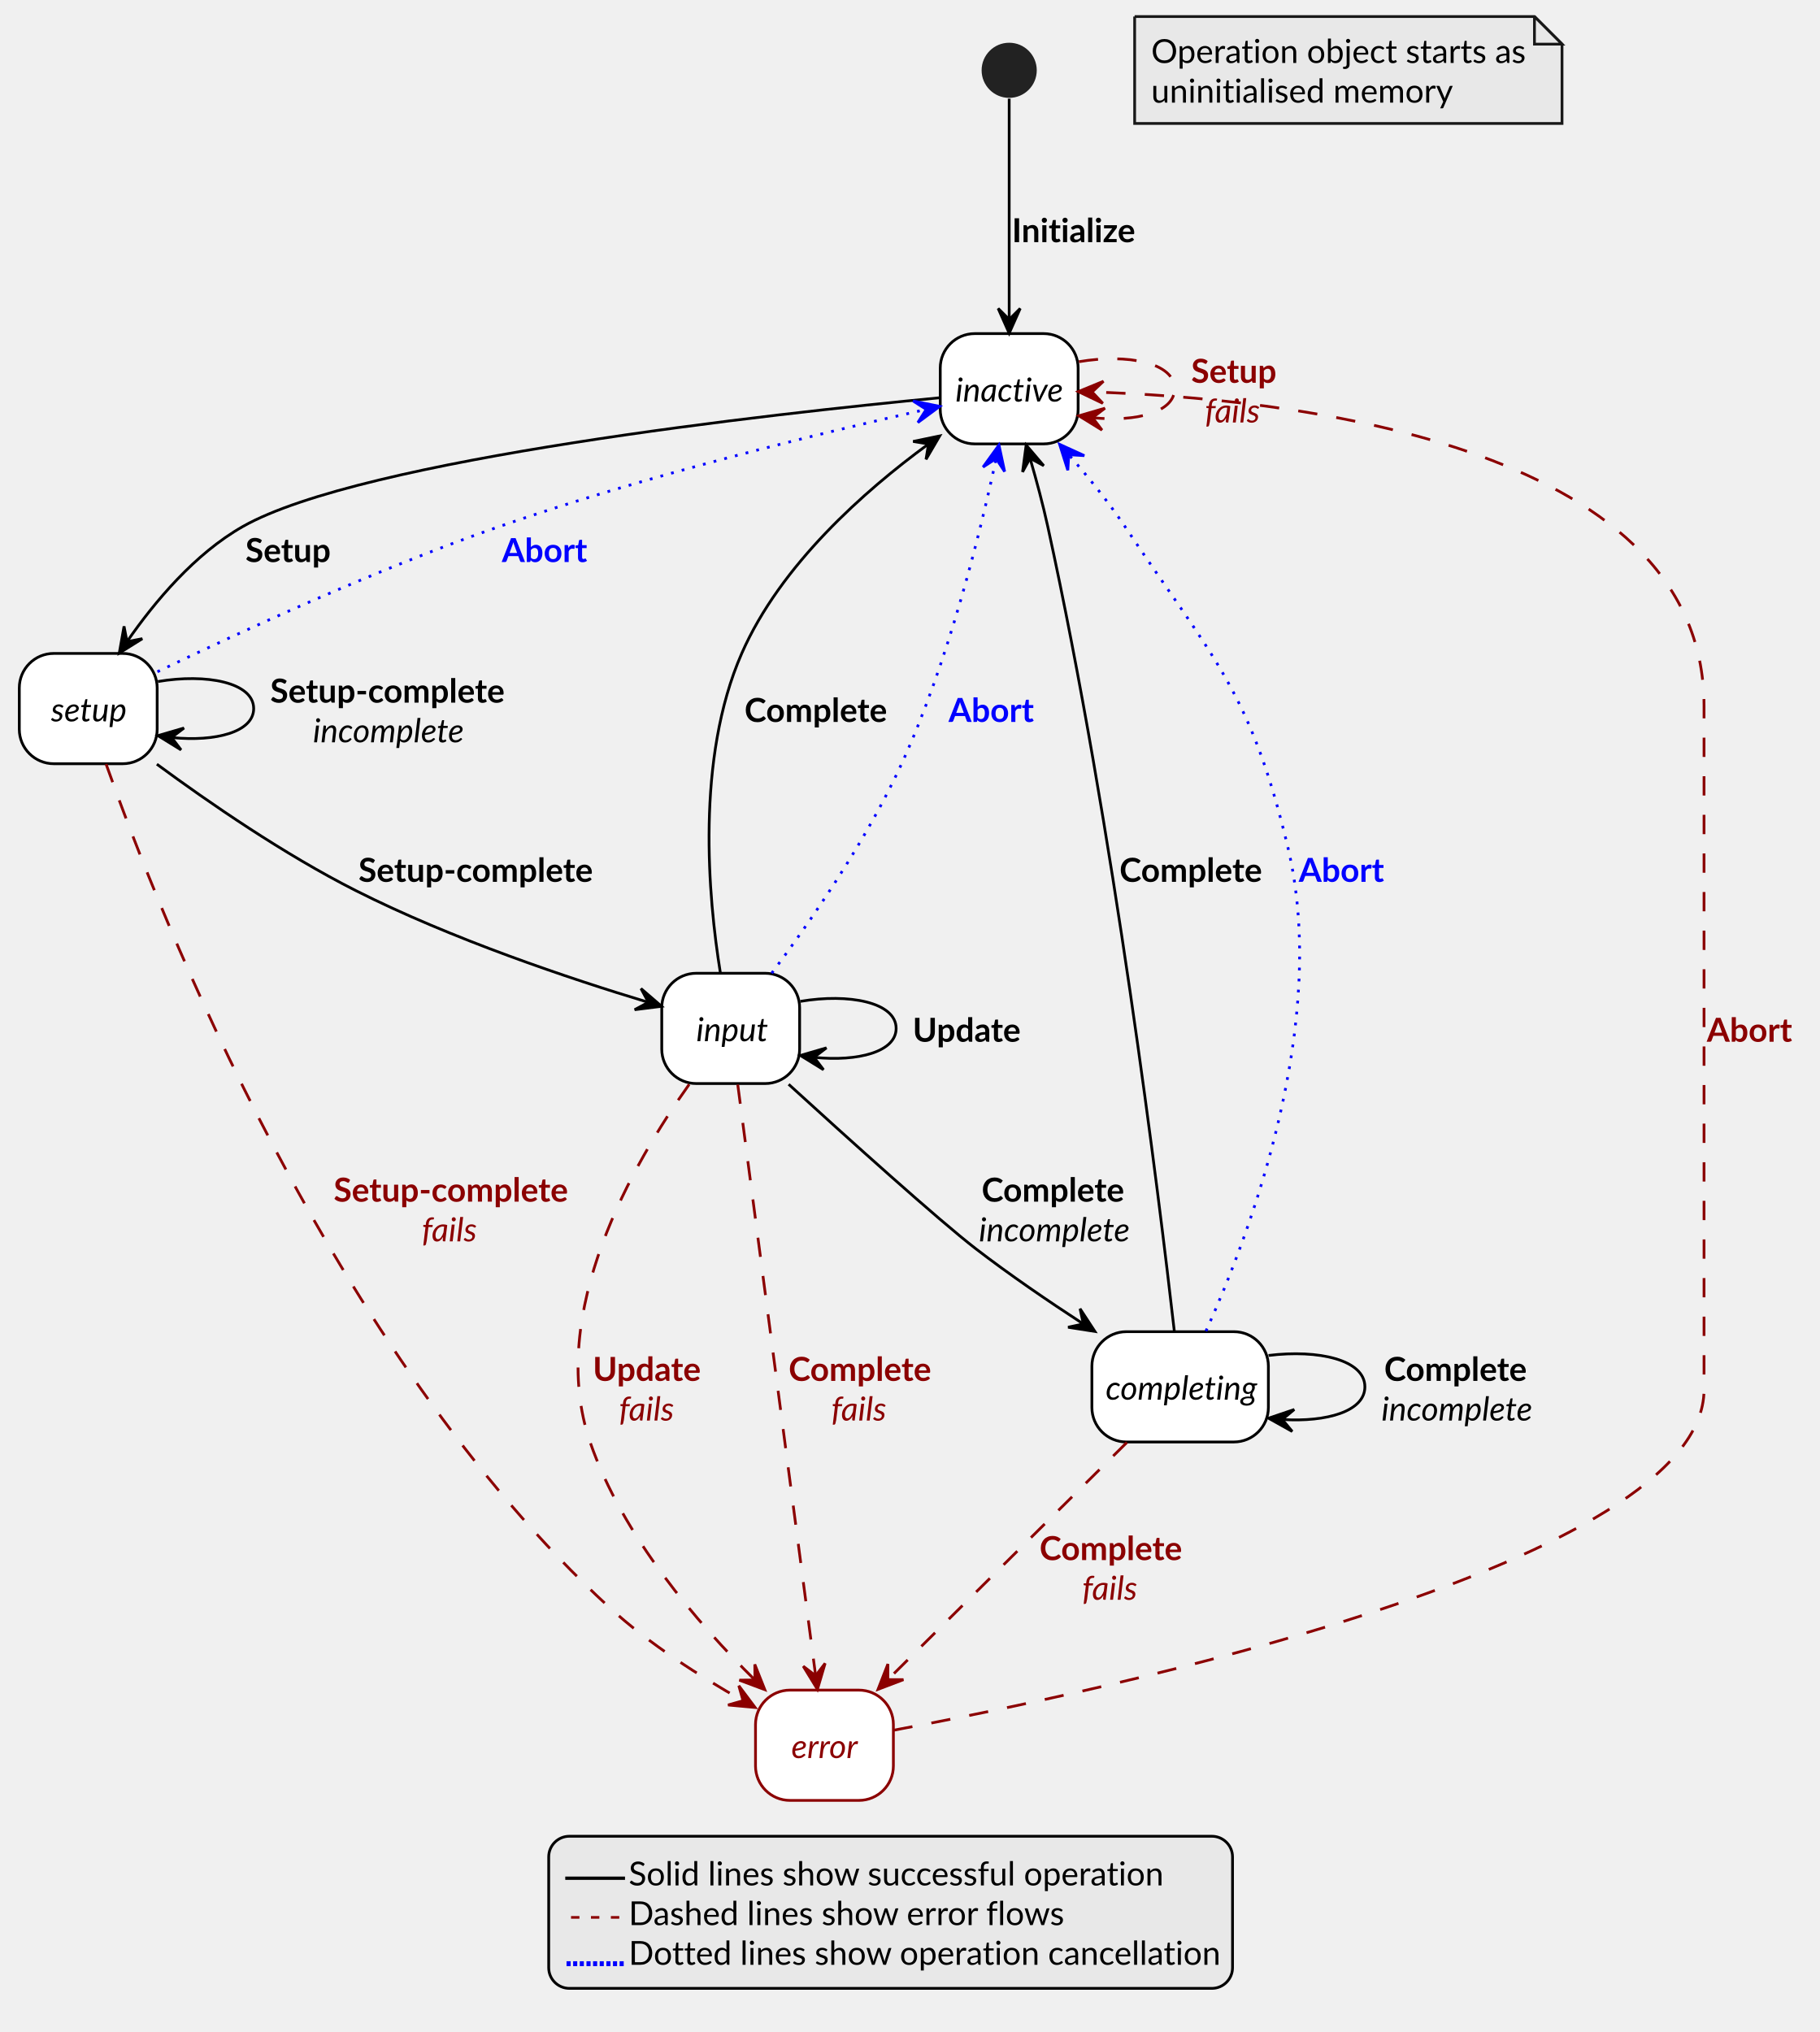
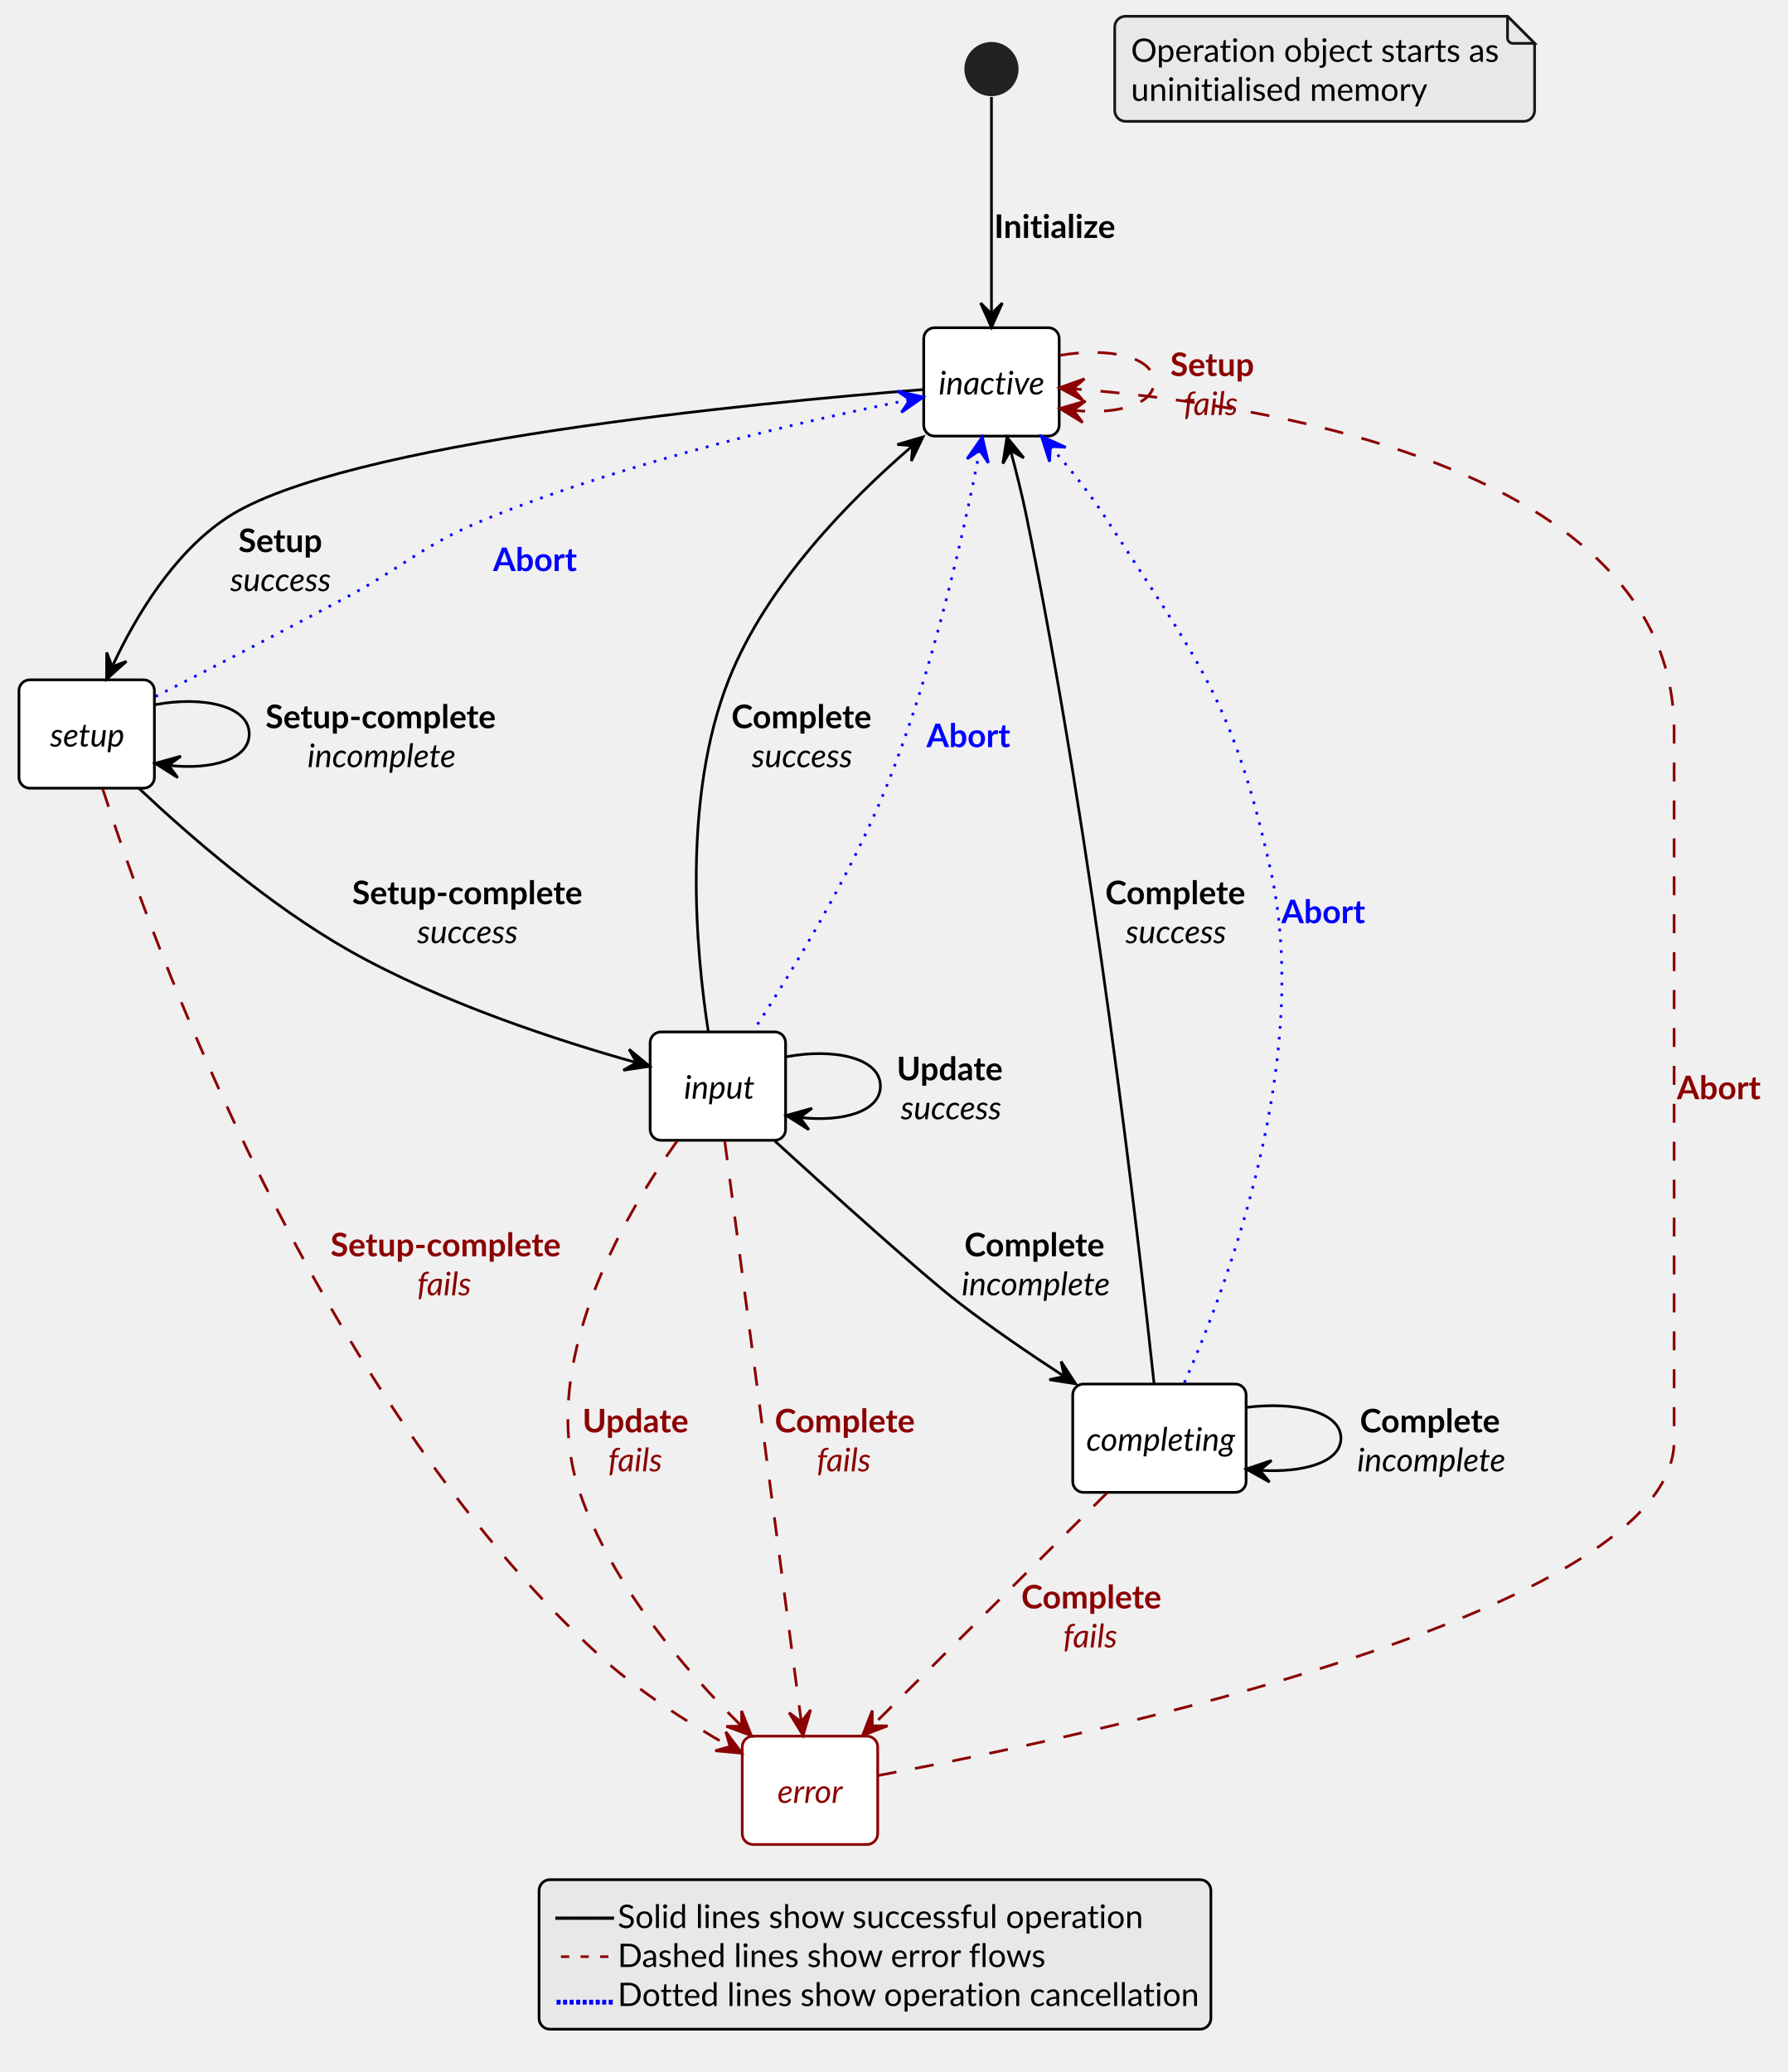
- <svg xmlns="http://www.w3.org/2000/svg" contentStyleType="text/css" height="737px" preserveAspectRatio="none" style="width:660px;height:737px;background:#FFFFFF55;" version="1.1" viewBox="0 0 660 737" width="660px" zoomAndPan="magnify">
+ <svg xmlns="http://www.w3.org/2000/svg" contentStyleType="text/css" height="765px" preserveAspectRatio="none" style="width:660px;height:765px;background:#FFFFFF55;" version="1.1" viewBox="0 0 660 765" width="660px" zoomAndPan="magnify">
  <defs />
  <g>
-     <rect fill="#FFFFFF" height="40" rx="12.5" ry="12.5" style="stroke:#000000;stroke-width:1.0;" width="50" x="341" y="121" />
-     <text fill="#000000" font-family="Lato,sans-serif" font-size="12" font-style="italic" lengthAdjust="spacing" textLength="39" x="346.5" y="145.641">inactive</text>
-     <rect fill="#FFFFFF" height="40" rx="12.5" ry="12.5" style="stroke:#000000;stroke-width:1.0;" width="50" x="7" y="237" />
-     <text fill="#000000" font-family="Lato,sans-serif" font-size="12" font-style="italic" lengthAdjust="spacing" textLength="27" x="18.5" y="261.641">setup</text>
-     <rect fill="#FFFFFF" height="40" rx="12.5" ry="12.5" style="stroke:#000000;stroke-width:1.0;" width="50" x="240" y="353" />
-     <text fill="#000000" font-family="Lato,sans-serif" font-size="12" font-style="italic" lengthAdjust="spacing" textLength="25" x="252.5" y="377.641">input</text>
-     <rect fill="#FFFFFF" height="40" rx="12.5" ry="12.5" style="stroke:#000000;stroke-width:1.0;" width="64" x="396" y="483" />
-     <text fill="#000000" font-family="Lato,sans-serif" font-size="12" font-style="italic" lengthAdjust="spacing" textLength="54" x="401" y="507.641">completing</text>
-     <rect fill="#FFFFFF" height="40" rx="12.5" ry="12.5" style="stroke:#8B0000;stroke-width:1.0;" width="50" x="274" y="613" />
-     <text fill="#8B0000" font-family="Lato,sans-serif" font-size="12" font-style="italic" lengthAdjust="spacing" textLength="24" x="287" y="637.641">error</text>
+     <rect fill="#FFFFFF" height="40" rx="4" ry="4" style="stroke:#000000;stroke-width:1.0;" width="50" x="341" y="121" />
+     <text fill="#000000" font-family="Lato,sans-serif" font-size="12" font-style="italic" lengthAdjust="spacing" textLength="39" x="346.5" y="145.644">inactive</text>
+     <rect fill="#FFFFFF" height="40" rx="4" ry="4" style="stroke:#000000;stroke-width:1.0;" width="50" x="7" y="251" />
+     <text fill="#000000" font-family="Lato,sans-serif" font-size="12" font-style="italic" lengthAdjust="spacing" textLength="27" x="18.5" y="275.644">setup</text>
+     <rect fill="#FFFFFF" height="40" rx="4" ry="4" style="stroke:#000000;stroke-width:1.0;" width="50" x="240" y="381" />
+     <text fill="#000000" font-family="Lato,sans-serif" font-size="12" font-style="italic" lengthAdjust="spacing" textLength="25" x="252.5" y="405.644">input</text>
+     <rect fill="#FFFFFF" height="40" rx="4" ry="4" style="stroke:#000000;stroke-width:1.0;" width="64" x="396" y="511" />
+     <text fill="#000000" font-family="Lato,sans-serif" font-size="12" font-style="italic" lengthAdjust="spacing" textLength="54" x="401" y="535.644">completing</text>
+     <rect fill="#FFFFFF" height="40" rx="4" ry="4" style="stroke:#8B0000;stroke-width:1.0;" width="50" x="274" y="641" />
+     <text fill="#8B0000" font-family="Lato,sans-serif" font-size="12" font-style="italic" lengthAdjust="spacing" textLength="24" x="287" y="665.644">error</text>
    <ellipse cx="366" cy="25.5" fill="#222222" rx="10" ry="10" style="stroke:none;stroke-width:1.0;" />
    <g id="elem_N1">
-       <path d="M411.5,6 L411.5,44.784 L566.5,44.784 L566.5,16 L556.5,6 L411.5,6 " fill="#E8E8E8" style="stroke:#181818;stroke-width:1.0;" />
-       <path d="M556.5,6 L556.5,16 L566.5,16 L556.5,6 " fill="#E8E8E8" style="stroke:#181818;stroke-width:1.0;" />
-       <text fill="#000000" font-family="Lato,sans-serif" font-size="12" lengthAdjust="spacing" textLength="134" x="417.5" y="22.837">Operation object starts as</text>
-       <text fill="#000000" font-family="Lato,sans-serif" font-size="12" lengthAdjust="spacing" textLength="110" x="417.5" y="37.23">uninitialised memory</text>
+       <path d="M411.5,10 L411.5,40.8 A4,4 0 0 0 415.5,44.8 L562.5,44.8 A4,4 0 0 0 566.5,40.8 L566.5,16 L556.5,6 L415.5,6 A4,4 0 0 0 411.5,10 " fill="#E8E8E8" style="stroke:#181818;stroke-width:1.0;" />
+       <path d="M556.5,6 L556.5,14 A2,2 0 0 0 558.5,16 L566.5,16 L556.5,6 " fill="#E8E8E8" style="stroke:#181818;stroke-width:1.0;" />
+       <text fill="#000000" font-family="Lato,sans-serif" font-size="12" lengthAdjust="spacing" textLength="134" x="417.5" y="22.844">Operation object starts as</text>
+       <text fill="#000000" font-family="Lato,sans-serif" font-size="12" lengthAdjust="spacing" textLength="110" x="417.5" y="37.244">uninitialised memory</text>
    </g>
    <g id="link_*start_inactive">
      <path d="M366,35.79 C366,53.09 366,90.75 366,115.74 " fill="none" id="*start-to-inactive" style="stroke:#000000;stroke-width:1.0;" />
      <polygon fill="#000000" points="366,120.87,370,111.87,366,115.87,362,111.87,366,120.87" style="stroke:#000000;stroke-width:1.0;" />
-       <text fill="#000000" font-family="Lato,sans-serif" font-size="12" font-weight="bold" lengthAdjust="spacing" textLength="46" x="367" y="87.838">Initialize</text>
+       <text fill="#000000" font-family="Lato,sans-serif" font-size="12" font-weight="bold" lengthAdjust="spacing" textLength="46" x="367" y="87.844">Initialize</text>
    </g>
    <g id="link_inactive_setup">
-       <path d="M340.75,144.27 C280.71,150.01 131.24,166.41 88,191 C70.63,200.88 56.09,218.25 46.18,232.55 " fill="none" id="inactive-to-setup" style="stroke:#000000;stroke-width:1.0;" />
-       <polygon fill="#000000" points="43.26,236.87,51.614,231.653,46.06,232.727,44.986,227.173,43.26,236.87" style="stroke:#000000;stroke-width:1.0;" />
-       <text fill="#000000" font-family="Lato,sans-serif" font-size="12" font-weight="bold" lengthAdjust="spacing" textLength="31" x="89" y="203.838">Setup</text>
+       <path d="M340.62,143.84 C279.54,148.67 126.28,163.28 84,191 C64.04,204.08 49.99,227.77 41.56,245.81 " fill="none" id="inactive-to-setup" style="stroke:#000000;stroke-width:1.0;" />
+       <polygon fill="#000000" points="39.34,250.73,46.689,244.173,41.397,246.173,39.397,240.881,39.34,250.73" style="stroke:#000000;stroke-width:1.0;" />
+       <text fill="#000000" font-family="Lato,sans-serif" font-size="12" font-weight="bold" lengthAdjust="spacing" textLength="31" x="88" y="203.844">Setup</text>
+       <text fill="#000000" font-family="Lato,sans-serif" font-size="12" font-style="italic" lengthAdjust="spacing" textLength="37" x="85" y="218.244">success</text>
    </g>
-     <g id="link_setup_inactive">
-       <path d="M57.1,243.64 C86.35,229.58 136.36,206.55 181,191 C234.38,172.41 298.52,156.89 335.54,148.57 " fill="none" id="setup-to-inactive" style="stroke:#0000FF;stroke-width:1.0;stroke-dasharray:1.0,3.0;" />
-       <polygon fill="#0000FF" points="340.8,147.39,331.147,145.438,335.919,148.475,332.882,153.247,340.8,147.39" style="stroke:#0000FF;stroke-width:1.0;" />
-       <text fill="#0000FF" font-family="Lato,sans-serif" font-size="12" font-weight="bold" lengthAdjust="spacing" textLength="33" x="182" y="203.838">Abort</text>
+     <g id="link_inactive_setup">
+       <path d="M335.53,147.65 C298.24,155.1 233.58,169.82 181,191 C155.53,201.26 151.2,208.04 127,221 C103.44,233.62 76.33,247.54 57.11,257.31 " fill="none" id="inactive-backto-setup" style="stroke:#0000FF;stroke-width:1.0;stroke-dasharray:1.0,3.0;" />
+       <polygon fill="#0000FF" points="340.83,146.6,331.231,144.394,335.922,147.556,332.761,152.247,340.83,146.6" style="stroke:#0000FF;stroke-width:1.0;" />
+       <text fill="#0000FF" font-family="Lato,sans-serif" font-size="12" font-weight="bold" lengthAdjust="spacing" textLength="33" x="182" y="210.844">Abort</text>
    </g>
    <g id="link_setup_setup">
-       <path d="M57.28,247.19 C74.77,244.21 92,247.48 92,257 C92,265.55 78.09,269.06 62.58,267.53 " fill="none" id="setup-to-setup" style="stroke:#000000;stroke-width:1.0;" />
-       <polygon fill="#000000" points="57.28,266.81,65.662,271.982,62.235,267.481,66.735,264.054,57.28,266.81" style="stroke:#000000;stroke-width:1.0;" />
-       <text fill="#000000" font-family="Lato,sans-serif" font-size="12" font-weight="bold" lengthAdjust="spacing" textLength="85" x="98" y="254.838">Setup-complete</text>
-       <text fill="#000000" font-family="Lato,sans-serif" font-size="12" font-style="italic" lengthAdjust="spacing" textLength="54" x="113.5" y="269.23">incomplete</text>
+       <path d="M57.28,260.17 C74.77,256.89 92,260.5 92,271 C92,280.43 78.09,284.31 62.58,282.61 " fill="none" id="setup-to-setup" style="stroke:#000000;stroke-width:1.0;" />
+       <polygon fill="#000000" points="57.28,281.83,65.6,287.1,62.227,282.559,66.767,279.185,57.28,281.83" style="stroke:#000000;stroke-width:1.0;" />
+       <text fill="#000000" font-family="Lato,sans-serif" font-size="12" font-weight="bold" lengthAdjust="spacing" textLength="85" x="98" y="268.844">Setup-complete</text>
+       <text fill="#000000" font-family="Lato,sans-serif" font-size="12" font-style="italic" lengthAdjust="spacing" textLength="54" x="113.5" y="283.244">incomplete</text>
    </g>
    <g id="link_setup_input">
-       <path d="M56.89,277.17 C75.89,291.17 103.13,309.92 129,323 C163.9,340.64 206.69,354.96 234.84,363.46 " fill="none" id="setup-to-input" style="stroke:#000000;stroke-width:1.0;" />
-       <polygon fill="#000000" points="239.93,364.98,232.468,358.552,235.143,363.537,230.159,366.212,239.93,364.98" style="stroke:#000000;stroke-width:1.0;" />
-       <text fill="#000000" font-family="Lato,sans-serif" font-size="12" font-weight="bold" lengthAdjust="spacing" textLength="85" x="130" y="319.837">Setup-complete</text>
+       <path d="M51.34,291.11 C69.94,308.64 99.51,334.32 129,351 C163.14,370.31 206.28,384.3 234.71,392.27 " fill="none" id="setup-to-input" style="stroke:#000000;stroke-width:1.0;" />
+       <polygon fill="#000000" points="239.84,393.69,232.241,387.425,235.023,392.35,230.097,395.132,239.84,393.69" style="stroke:#000000;stroke-width:1.0;" />
+       <text fill="#000000" font-family="Lato,sans-serif" font-size="12" font-weight="bold" lengthAdjust="spacing" textLength="85" x="130" y="333.844">Setup-complete</text>
+       <text fill="#000000" font-family="Lato,sans-serif" font-size="12" font-style="italic" lengthAdjust="spacing" textLength="37" x="154" y="348.244">success</text>
    </g>
    <g id="link_input_input">
-       <path d="M290.28,363.19 C307.77,360.21 325,363.48 325,373 C325,381.55 311.09,385.06 295.58,383.53 " fill="none" id="input-to-input" style="stroke:#000000;stroke-width:1.0;" />
-       <polygon fill="#000000" points="290.28,382.81,298.662,387.982,295.235,383.481,299.735,380.054,290.28,382.81" style="stroke:#000000;stroke-width:1.0;" />
-       <text fill="#000000" font-family="Lato,sans-serif" font-size="12" font-weight="bold" lengthAdjust="spacing" textLength="40" x="331" y="377.837">Update</text>
+       <path d="M290.28,390.17 C307.77,386.89 325,390.5 325,401 C325,410.43 311.09,414.31 295.58,412.61 " fill="none" id="input-to-input" style="stroke:#000000;stroke-width:1.0;" />
+       <polygon fill="#000000" points="290.28,411.83,298.601,417.1,295.227,412.559,299.767,409.185,290.28,411.83" style="stroke:#000000;stroke-width:1.0;" />
+       <text fill="#000000" font-family="Lato,sans-serif" font-size="12" font-weight="bold" lengthAdjust="spacing" textLength="40" x="331" y="398.844">Update</text>
+       <text fill="#000000" font-family="Lato,sans-serif" font-size="12" font-style="italic" lengthAdjust="spacing" textLength="37" x="332.5" y="413.244">success</text>
    </g>
    <g id="link_input_completing">
-       <path d="M286.02,393.27 C307.82,413.16 340.57,442.67 354,453 C366.19,462.37 380.11,471.87 392.57,479.99 " fill="none" id="input-to-completing" style="stroke:#000000;stroke-width:1.0;" />
-       <polygon fill="#000000" points="397.09,482.91,391.702,474.666,392.891,480.196,387.36,481.385,397.09,482.91" style="stroke:#000000;stroke-width:1.0;" />
-       <text fill="#000000" font-family="Lato,sans-serif" font-size="12" font-weight="bold" lengthAdjust="spacing" textLength="52" x="356" y="435.837">Complete</text>
-       <text fill="#000000" font-family="Lato,sans-serif" font-size="12" font-style="italic" lengthAdjust="spacing" textLength="54" x="355" y="450.23">incomplete</text>
+       <path d="M286.02,421.27 C307.82,441.16 340.57,470.67 354,481 C366.19,490.37 380.11,499.87 392.57,507.99 " fill="none" id="input-to-completing" style="stroke:#000000;stroke-width:1.0;" />
+       <polygon fill="#000000" points="397.09,510.91,391.702,502.666,392.891,508.196,387.36,509.385,397.09,510.91" style="stroke:#000000;stroke-width:1.0;" />
+       <text fill="#000000" font-family="Lato,sans-serif" font-size="12" font-weight="bold" lengthAdjust="spacing" textLength="52" x="356" y="463.844">Complete</text>
+       <text fill="#000000" font-family="Lato,sans-serif" font-size="12" font-style="italic" lengthAdjust="spacing" textLength="54" x="355" y="478.244">incomplete</text>
    </g>
-     <g id="link_input_inactive">
-       <path d="M261.23,352.69 C256.86,325.57 252.26,275.23 269,237 C283.06,204.88 313.53,178.02 336.59,161.14 " fill="none" id="input-to-inactive" style="stroke:#000000;stroke-width:1.0;" />
-       <polygon fill="#000000" points="340.81,158.11,331.167,160.112,336.749,161.027,335.834,166.609,340.81,158.11" style="stroke:#000000;stroke-width:1.0;" />
-       <text fill="#000000" font-family="Lato,sans-serif" font-size="12" font-weight="bold" lengthAdjust="spacing" textLength="52" x="270" y="261.837">Complete</text>
+     <g id="link_inactive_input">
+       <path d="M336.78,164.67 C313.62,184.59 282.93,215.82 269,251 C251.66,294.79 256.95,351.62 261.46,380.82 " fill="none" id="inactive-backto-input" style="stroke:#000000;stroke-width:1.0;" />
+       <polygon fill="#000000" points="340.72,161.33,331.272,164.112,336.911,164.569,336.454,170.207,340.72,161.33" style="stroke:#000000;stroke-width:1.0;" />
+       <text fill="#000000" font-family="Lato,sans-serif" font-size="12" font-weight="bold" lengthAdjust="spacing" textLength="52" x="270" y="268.844">Complete</text>
+       <text fill="#000000" font-family="Lato,sans-serif" font-size="12" font-style="italic" lengthAdjust="spacing" textLength="37" x="277.5" y="283.244">success</text>
    </g>
-     <g id="link_input_inactive">
-       <path d="M279.87,352.98 C293.72,334.47 314.12,305.11 327,277 C343.94,240.05 355.35,194 361.25,166.36 " fill="none" id="input-to-inactive-1" style="stroke:#0000FF;stroke-width:1.0;stroke-dasharray:1.0,3.0;" />
-       <polygon fill="#0000FF" points="362.29,161.42,356.522,169.403,361.26,166.313,364.35,171.051,362.29,161.42" style="stroke:#0000FF;stroke-width:1.0;" />
-       <text fill="#0000FF" font-family="Lato,sans-serif" font-size="12" font-weight="bold" lengthAdjust="spacing" textLength="33" x="344" y="261.837">Abort</text>
+     <g id="link_inactive_input">
+       <path d="M361.67,166.31 C355.86,196.33 344.25,248.62 327,291 C313.54,324.07 291.88,359.5 278.05,380.7 " fill="none" id="inactive-backto-input-1" style="stroke:#0000FF;stroke-width:1.0;stroke-dasharray:1.0,3.0;" />
+       <polygon fill="#0000FF" points="362.62,161.33,356.996,169.415,361.678,166.24,364.853,170.923,362.62,161.33" style="stroke:#0000FF;stroke-width:1.0;" />
+       <text fill="#0000FF" font-family="Lato,sans-serif" font-size="12" font-weight="bold" lengthAdjust="spacing" textLength="33" x="342" y="275.844">Abort</text>
    </g>
    <g id="link_completing_completing">
-       <path d="M460.06,491.62 C478.2,489.39 495,493.19 495,503 C495,511.89 481.2,515.84 465.11,514.85 " fill="none" id="completing-to-completing" style="stroke:#000000;stroke-width:1.0;" />
-       <polygon fill="#000000" points="460.06,514.38,468.657,519.185,465.039,514.837,469.388,511.219,460.06,514.38" style="stroke:#000000;stroke-width:1.0;" />
-       <text fill="#000000" font-family="Lato,sans-serif" font-size="12" font-weight="bold" lengthAdjust="spacing" textLength="52" x="502" y="500.837">Complete</text>
-       <text fill="#000000" font-family="Lato,sans-serif" font-size="12" font-style="italic" lengthAdjust="spacing" textLength="54" x="501" y="515.23">incomplete</text>
+       <path d="M460.06,519.62 C478.2,517.39 495,521.19 495,531 C495,539.89 481.2,543.84 465.11,542.85 " fill="none" id="completing-to-completing" style="stroke:#000000;stroke-width:1.0;" />
+       <polygon fill="#000000" points="460.06,542.38,468.657,547.185,465.039,542.837,469.388,539.218,460.06,542.38" style="stroke:#000000;stroke-width:1.0;" />
+       <text fill="#000000" font-family="Lato,sans-serif" font-size="12" font-weight="bold" lengthAdjust="spacing" textLength="52" x="502" y="528.844">Complete</text>
+       <text fill="#000000" font-family="Lato,sans-serif" font-size="12" font-style="italic" lengthAdjust="spacing" textLength="54" x="501" y="543.244">incomplete</text>
    </g>
-     <g id="link_completing_inactive">
-       <path d="M425.9,482.91 C420.33,434.02 403.97,300.4 380,191 C378.25,183 375.93,174.37 373.68,166.62 " fill="none" id="completing-to-inactive" style="stroke:#000000;stroke-width:1.0;" />
-       <polygon fill="#000000" points="372.15,161.41,370.857,171.174,373.563,166.206,378.531,168.912,372.15,161.41" style="stroke:#000000;stroke-width:1.0;" />
-       <text fill="#000000" font-family="Lato,sans-serif" font-size="12" font-weight="bold" lengthAdjust="spacing" textLength="52" x="406" y="319.837">Complete</text>
+     <g id="link_inactive_completing">
+       <path d="M373.13,166.64 C375.22,174.39 377.37,183.01 379,191 C403.63,311.61 420.47,458.82 426.01,510.75 " fill="none" id="inactive-backto-completing" style="stroke:#000000;stroke-width:1.0;" />
+       <polygon fill="#000000" points="371.71,161.43,370.214,171.165,373.023,166.255,377.933,169.064,371.71,161.43" style="stroke:#000000;stroke-width:1.0;" />
+       <text fill="#000000" font-family="Lato,sans-serif" font-size="12" font-weight="bold" lengthAdjust="spacing" textLength="52" x="408" y="333.844">Complete</text>
+       <text fill="#000000" font-family="Lato,sans-serif" font-size="12" font-style="italic" lengthAdjust="spacing" textLength="37" x="415.5" y="348.244">success</text>
    </g>
-     <g id="link_completing_inactive">
-       <path d="M437.36,482.8 C453.25,447.71 482.33,370.96 467,307 C453.52,250.75 440.16,239.08 408,191 C402,182.04 394.58,172.89 387.65,164.96 " fill="none" id="completing-to-inactive-1" style="stroke:#0000FF;stroke-width:1.0;stroke-dasharray:1.0,3.0;" />
-       <polygon fill="#0000FF" points="384.29,161.17,387.262,170.56,387.605,164.913,393.251,165.256,384.29,161.17" style="stroke:#0000FF;stroke-width:1.0;" />
-       <text fill="#0000FF" font-family="Lato,sans-serif" font-size="12" font-weight="bold" lengthAdjust="spacing" textLength="33" x="471" y="319.837">Abort</text>
+     <g id="link_inactive_completing">
+       <path d="M387.82,164.85 C394.76,172.77 402.15,181.94 408,191 C442.64,244.6 455.11,258.71 469,321 C484.53,390.65 453.34,474.07 437.05,510.91 " fill="none" id="inactive-backto-completing-1" style="stroke:#0000FF;stroke-width:1.0;stroke-dasharray:1.0,3.0;" />
+       <polygon fill="#0000FF" points="384.45,161.07,387.44,170.454,387.772,164.807,393.419,165.139,384.45,161.07" style="stroke:#0000FF;stroke-width:1.0;" />
+       <text fill="#0000FF" font-family="Lato,sans-serif" font-size="12" font-weight="bold" lengthAdjust="spacing" textLength="33" x="473" y="340.844">Abort</text>
    </g>
    <g id="link_error_inactive">
-       <path d="M324.03,627.56 C399.23,613.52 618,567.25 618,504 C618,256 618,256 618,256 C618,159.59 463.01,144.29 396.13,142.17 " fill="none" id="error-to-inactive" style="stroke:#8B0000;stroke-width:1.0;stroke-dasharray:7.0,7.0;" />
-       <polygon fill="#8B0000" points="391.08,142.03,399.962,146.285,396.078,142.173,400.191,138.289,391.08,142.03" style="stroke:#8B0000;stroke-width:1.0;" />
-       <text fill="#8B0000" font-family="Lato,sans-serif" font-size="12" font-weight="bold" lengthAdjust="spacing" textLength="33" x="619" y="377.837">Abort</text>
+       <path d="M324.03,655.56 C399.23,641.52 618,595.25 618,532 C618,270 618,270 618,270 C618,171.48 463.01,148.76 396.13,143.55 " fill="none" id="error-to-inactive" style="stroke:#8B0000;stroke-width:1.0;stroke-dasharray:7.0,7.0;" />
+       <polygon fill="#8B0000" points="391.08,143.17,399.758,147.828,396.066,143.542,400.352,139.85,391.08,143.17" style="stroke:#8B0000;stroke-width:1.0;" />
+       <text fill="#8B0000" font-family="Lato,sans-serif" font-size="12" font-weight="bold" lengthAdjust="spacing" textLength="33" x="619" y="405.844">Abort</text>
    </g>
    <g id="link_inactive_inactive">
      <path d="M391.28,131.19 C408.77,128.21 426,131.48 426,141 C426,149.55 412.09,153.06 396.58,151.53 " fill="none" id="inactive-to-inactive" style="stroke:#8B0000;stroke-width:1.0;stroke-dasharray:7.0,7.0;" />
      <polygon fill="#8B0000" points="391.28,150.81,399.662,155.982,396.235,151.481,400.735,148.054,391.28,150.81" style="stroke:#8B0000;stroke-width:1.0;" />
-       <text fill="#8B0000" font-family="Lato,sans-serif" font-size="12" font-weight="bold" lengthAdjust="spacing" textLength="31" x="432" y="138.838">Setup</text>
-       <text fill="#8B0000" font-family="Lato,sans-serif" font-size="12" font-style="italic" lengthAdjust="spacing" textLength="21" x="437" y="153.23">fails</text>
+       <text fill="#8B0000" font-family="Lato,sans-serif" font-size="12" font-weight="bold" lengthAdjust="spacing" textLength="31" x="432" y="138.844">Setup</text>
+       <text fill="#8B0000" font-family="Lato,sans-serif" font-size="12" font-style="italic" lengthAdjust="spacing" textLength="21" x="437" y="153.244">fails</text>
    </g>
    <g id="link_setup_error">
-       <path d="M38.47,277.12 C57.84,331.74 120.29,490.51 221,583 C235.41,596.23 253.86,608.01 269.2,616.7 " fill="none" id="setup-to-error" style="stroke:#8B0000;stroke-width:1.0;stroke-dasharray:7.0,7.0;" />
-       <polygon fill="#8B0000" points="273.85,619.29,267.945,611.408,269.485,616.851,264.042,618.391,273.85,619.29" style="stroke:#8B0000;stroke-width:1.0;" />
-       <text fill="#8B0000" font-family="Lato,sans-serif" font-size="12" font-weight="bold" lengthAdjust="spacing" textLength="85" x="121" y="435.837">Setup-complete</text>
-       <text fill="#8B0000" font-family="Lato,sans-serif" font-size="12" font-style="italic" lengthAdjust="spacing" textLength="21" x="153" y="450.23">fails</text>
+       <path d="M37.89,291.23 C56.08,347.69 116.53,515.06 221,611 C235.41,624.23 253.86,636.01 269.2,644.7 " fill="none" id="setup-to-error" style="stroke:#8B0000;stroke-width:1.0;stroke-dasharray:7.0,7.0;" />
+       <polygon fill="#8B0000" points="273.85,647.29,267.945,639.408,269.485,644.851,264.042,646.391,273.85,647.29" style="stroke:#8B0000;stroke-width:1.0;" />
+       <text fill="#8B0000" font-family="Lato,sans-serif" font-size="12" font-weight="bold" lengthAdjust="spacing" textLength="85" x="122" y="463.844">Setup-complete</text>
+       <text fill="#8B0000" font-family="Lato,sans-serif" font-size="12" font-style="italic" lengthAdjust="spacing" textLength="21" x="154" y="478.244">fails</text>
    </g>
    <g id="link_input_error">
-       <path d="M249.95,393.29 C229.71,421.7 198,476.46 214,523 C225.75,557.18 253.1,588.87 273.62,609.17 " fill="none" id="input-to-error" style="stroke:#8B0000;stroke-width:1.0;stroke-dasharray:7.0,7.0;" />
-       <polygon fill="#8B0000" points="277.37,612.83,273.742,603.674,273.799,609.33,268.142,609.388,277.37,612.83" style="stroke:#8B0000;stroke-width:1.0;" />
-       <text fill="#8B0000" font-family="Lato,sans-serif" font-size="12" font-weight="bold" lengthAdjust="spacing" textLength="40" x="215" y="500.837">Update</text>
-       <text fill="#8B0000" font-family="Lato,sans-serif" font-size="12" font-style="italic" lengthAdjust="spacing" textLength="21" x="224.5" y="515.23">fails</text>
+       <path d="M249.95,421.29 C229.71,449.7 198,504.46 214,551 C225.75,585.18 253.1,616.87 273.62,637.17 " fill="none" id="input-to-error" style="stroke:#8B0000;stroke-width:1.0;stroke-dasharray:7.0,7.0;" />
+       <polygon fill="#8B0000" points="277.37,640.83,273.742,631.674,273.799,637.33,268.142,637.388,277.37,640.83" style="stroke:#8B0000;stroke-width:1.0;" />
+       <text fill="#8B0000" font-family="Lato,sans-serif" font-size="12" font-weight="bold" lengthAdjust="spacing" textLength="40" x="215" y="528.844">Update</text>
+       <text fill="#8B0000" font-family="Lato,sans-serif" font-size="12" font-style="italic" lengthAdjust="spacing" textLength="21" x="224.5" y="543.244">fails</text>
    </g>
    <g id="link_input_error">
-       <path d="M267.56,393.39 C273.66,439.73 289.09,556.81 295.8,607.73 " fill="none" id="input-to-error-1" style="stroke:#8B0000;stroke-width:1.0;stroke-dasharray:7.0,7.0;" />
-       <polygon fill="#8B0000" points="296.46,612.73,299.243,603.282,295.803,607.773,291.312,604.334,296.46,612.73" style="stroke:#8B0000;stroke-width:1.0;" />
-       <text fill="#8B0000" font-family="Lato,sans-serif" font-size="12" font-weight="bold" lengthAdjust="spacing" textLength="52" x="286" y="500.837">Complete</text>
-       <text fill="#8B0000" font-family="Lato,sans-serif" font-size="12" font-style="italic" lengthAdjust="spacing" textLength="21" x="301.5" y="515.23">fails</text>
+       <path d="M267.56,421.39 C273.66,467.73 289.09,584.81 295.8,635.73 " fill="none" id="input-to-error-1" style="stroke:#8B0000;stroke-width:1.0;stroke-dasharray:7.0,7.0;" />
+       <polygon fill="#8B0000" points="296.46,640.73,299.243,631.282,295.803,635.773,291.312,632.334,296.46,640.73" style="stroke:#8B0000;stroke-width:1.0;" />
+       <text fill="#8B0000" font-family="Lato,sans-serif" font-size="12" font-weight="bold" lengthAdjust="spacing" textLength="52" x="286" y="528.844">Complete</text>
+       <text fill="#8B0000" font-family="Lato,sans-serif" font-size="12" font-style="italic" lengthAdjust="spacing" textLength="21" x="301.5" y="543.244">fails</text>
    </g>
    <g id="link_completing_error">
-       <path d="M408.69,523.16 C385.6,546.07 347,584.37 322.29,608.89 " fill="none" id="completing-to-error" style="stroke:#8B0000;stroke-width:1.0;stroke-dasharray:7.0,7.0;" />
-       <polygon fill="#8B0000" points="318.44,612.71,327.647,609.212,321.99,609.189,322.013,603.532,318.44,612.71" style="stroke:#8B0000;stroke-width:1.0;" />
-       <text fill="#8B0000" font-family="Lato,sans-serif" font-size="12" font-weight="bold" lengthAdjust="spacing" textLength="52" x="377" y="565.837">Complete</text>
-       <text fill="#8B0000" font-family="Lato,sans-serif" font-size="12" font-style="italic" lengthAdjust="spacing" textLength="21" x="392.5" y="580.23">fails</text>
+       <path d="M408.69,551.16 C385.6,574.07 347,612.37 322.29,636.89 " fill="none" id="completing-to-error" style="stroke:#8B0000;stroke-width:1.0;stroke-dasharray:7.0,7.0;" />
+       <polygon fill="#8B0000" points="318.44,640.71,327.647,637.212,321.99,637.189,322.013,631.532,318.44,640.71" style="stroke:#8B0000;stroke-width:1.0;" />
+       <text fill="#8B0000" font-family="Lato,sans-serif" font-size="12" font-weight="bold" lengthAdjust="spacing" textLength="52" x="377" y="593.844">Complete</text>
+       <text fill="#8B0000" font-family="Lato,sans-serif" font-size="12" font-style="italic" lengthAdjust="spacing" textLength="21" x="392.5" y="608.244">fails</text>
    </g>
-     <rect fill="#E8E8E8" height="55.176" id="_legend" rx="7.5" ry="7.5" style="stroke:#000000;stroke-width:1.0;" width="248" x="199" y="666" />
-     <text fill="#000000" font-family="Consolas,Menlo,monospace" font-size="12" lengthAdjust="spacing" text-decoration="line-through" textLength="21" x="205" y="684.33">———</text>
-     <text fill="#000000" font-family="Lato,sans-serif" font-size="12" lengthAdjust="spacing" textLength="192" x="228" y="683.837">Solid lines show successful operation</text>
-     <text fill="#8B0000" font-family="Consolas,Menlo,monospace" font-size="12" lengthAdjust="spacing" textLength="21" x="205" y="698.722">---</text>
-     <text fill="#000000" font-family="Lato,sans-serif" font-size="12" lengthAdjust="spacing" textLength="156" x="228" y="698.23">Dashed lines show error flows</text>
-     <text fill="#0000FF" font-family="Consolas,Menlo,monospace" font-size="12" lengthAdjust="spacing" textLength="21" x="205" y="713.114">………</text>
-     <text fill="#000000" font-family="Lato,sans-serif" font-size="12" lengthAdjust="spacing" textLength="213" x="228" y="712.622">Dotted lines show operation cancellation</text>
+     <rect fill="#E8E8E8" height="55.2" id="_legend" rx="4" ry="4" style="stroke:#000000;stroke-width:1.0;" width="248" x="199" y="694" />
+     <text fill="#000000" font-family="Consolas,Menlo,monospace" font-size="12" lengthAdjust="spacing" text-decoration="line-through" textLength="21" x="205" y="711.312">———</text>
+     <text fill="#000000" font-family="Lato,sans-serif" font-size="12" lengthAdjust="spacing" textLength="192" x="228" y="711.844">Solid lines show successful operation</text>
+     <text fill="#8B0000" font-family="Consolas,Menlo,monospace" font-size="12" lengthAdjust="spacing" textLength="21" x="205" y="725.712">---</text>
+     <text fill="#000000" font-family="Lato,sans-serif" font-size="12" lengthAdjust="spacing" textLength="156" x="228" y="726.244">Dashed lines show error flows</text>
+     <text fill="#0000FF" font-family="Consolas,Menlo,monospace" font-size="12" lengthAdjust="spacing" textLength="21" x="205" y="740.112">………</text>
+     <text fill="#000000" font-family="Lato,sans-serif" font-size="12" lengthAdjust="spacing" textLength="213" x="228" y="740.644">Dotted lines show operation cancellation</text>
  </g>
</svg>
